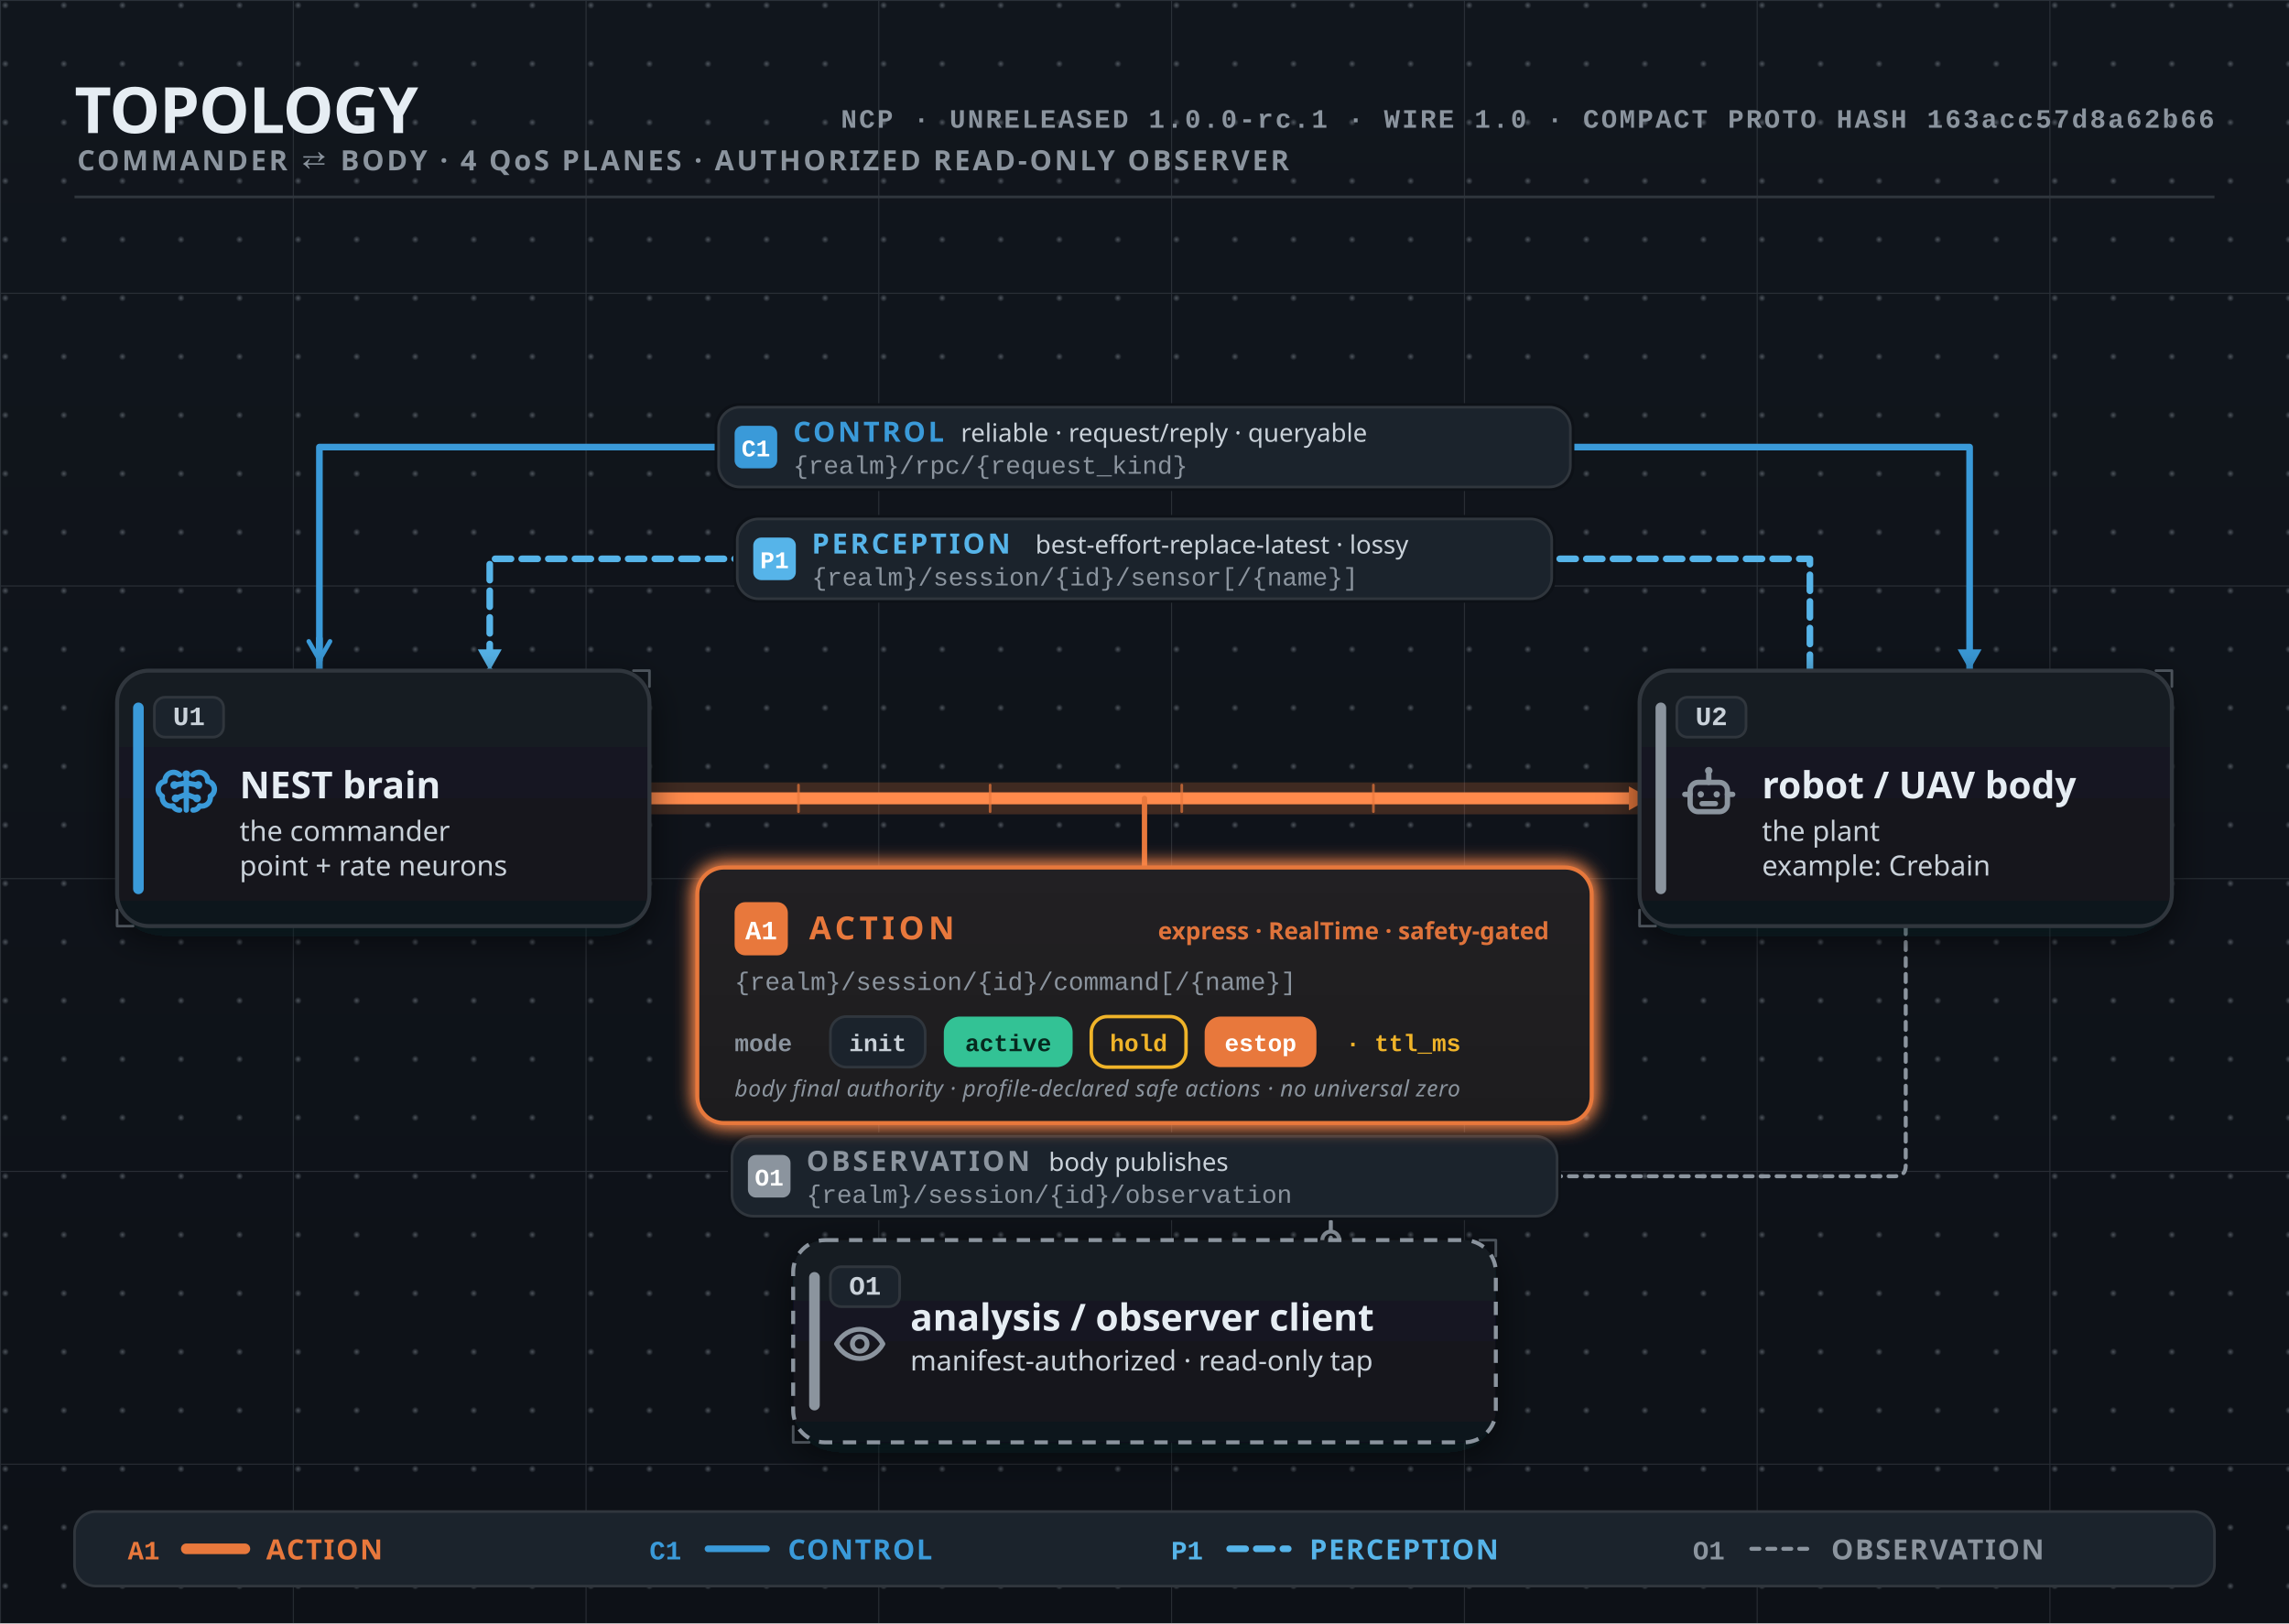
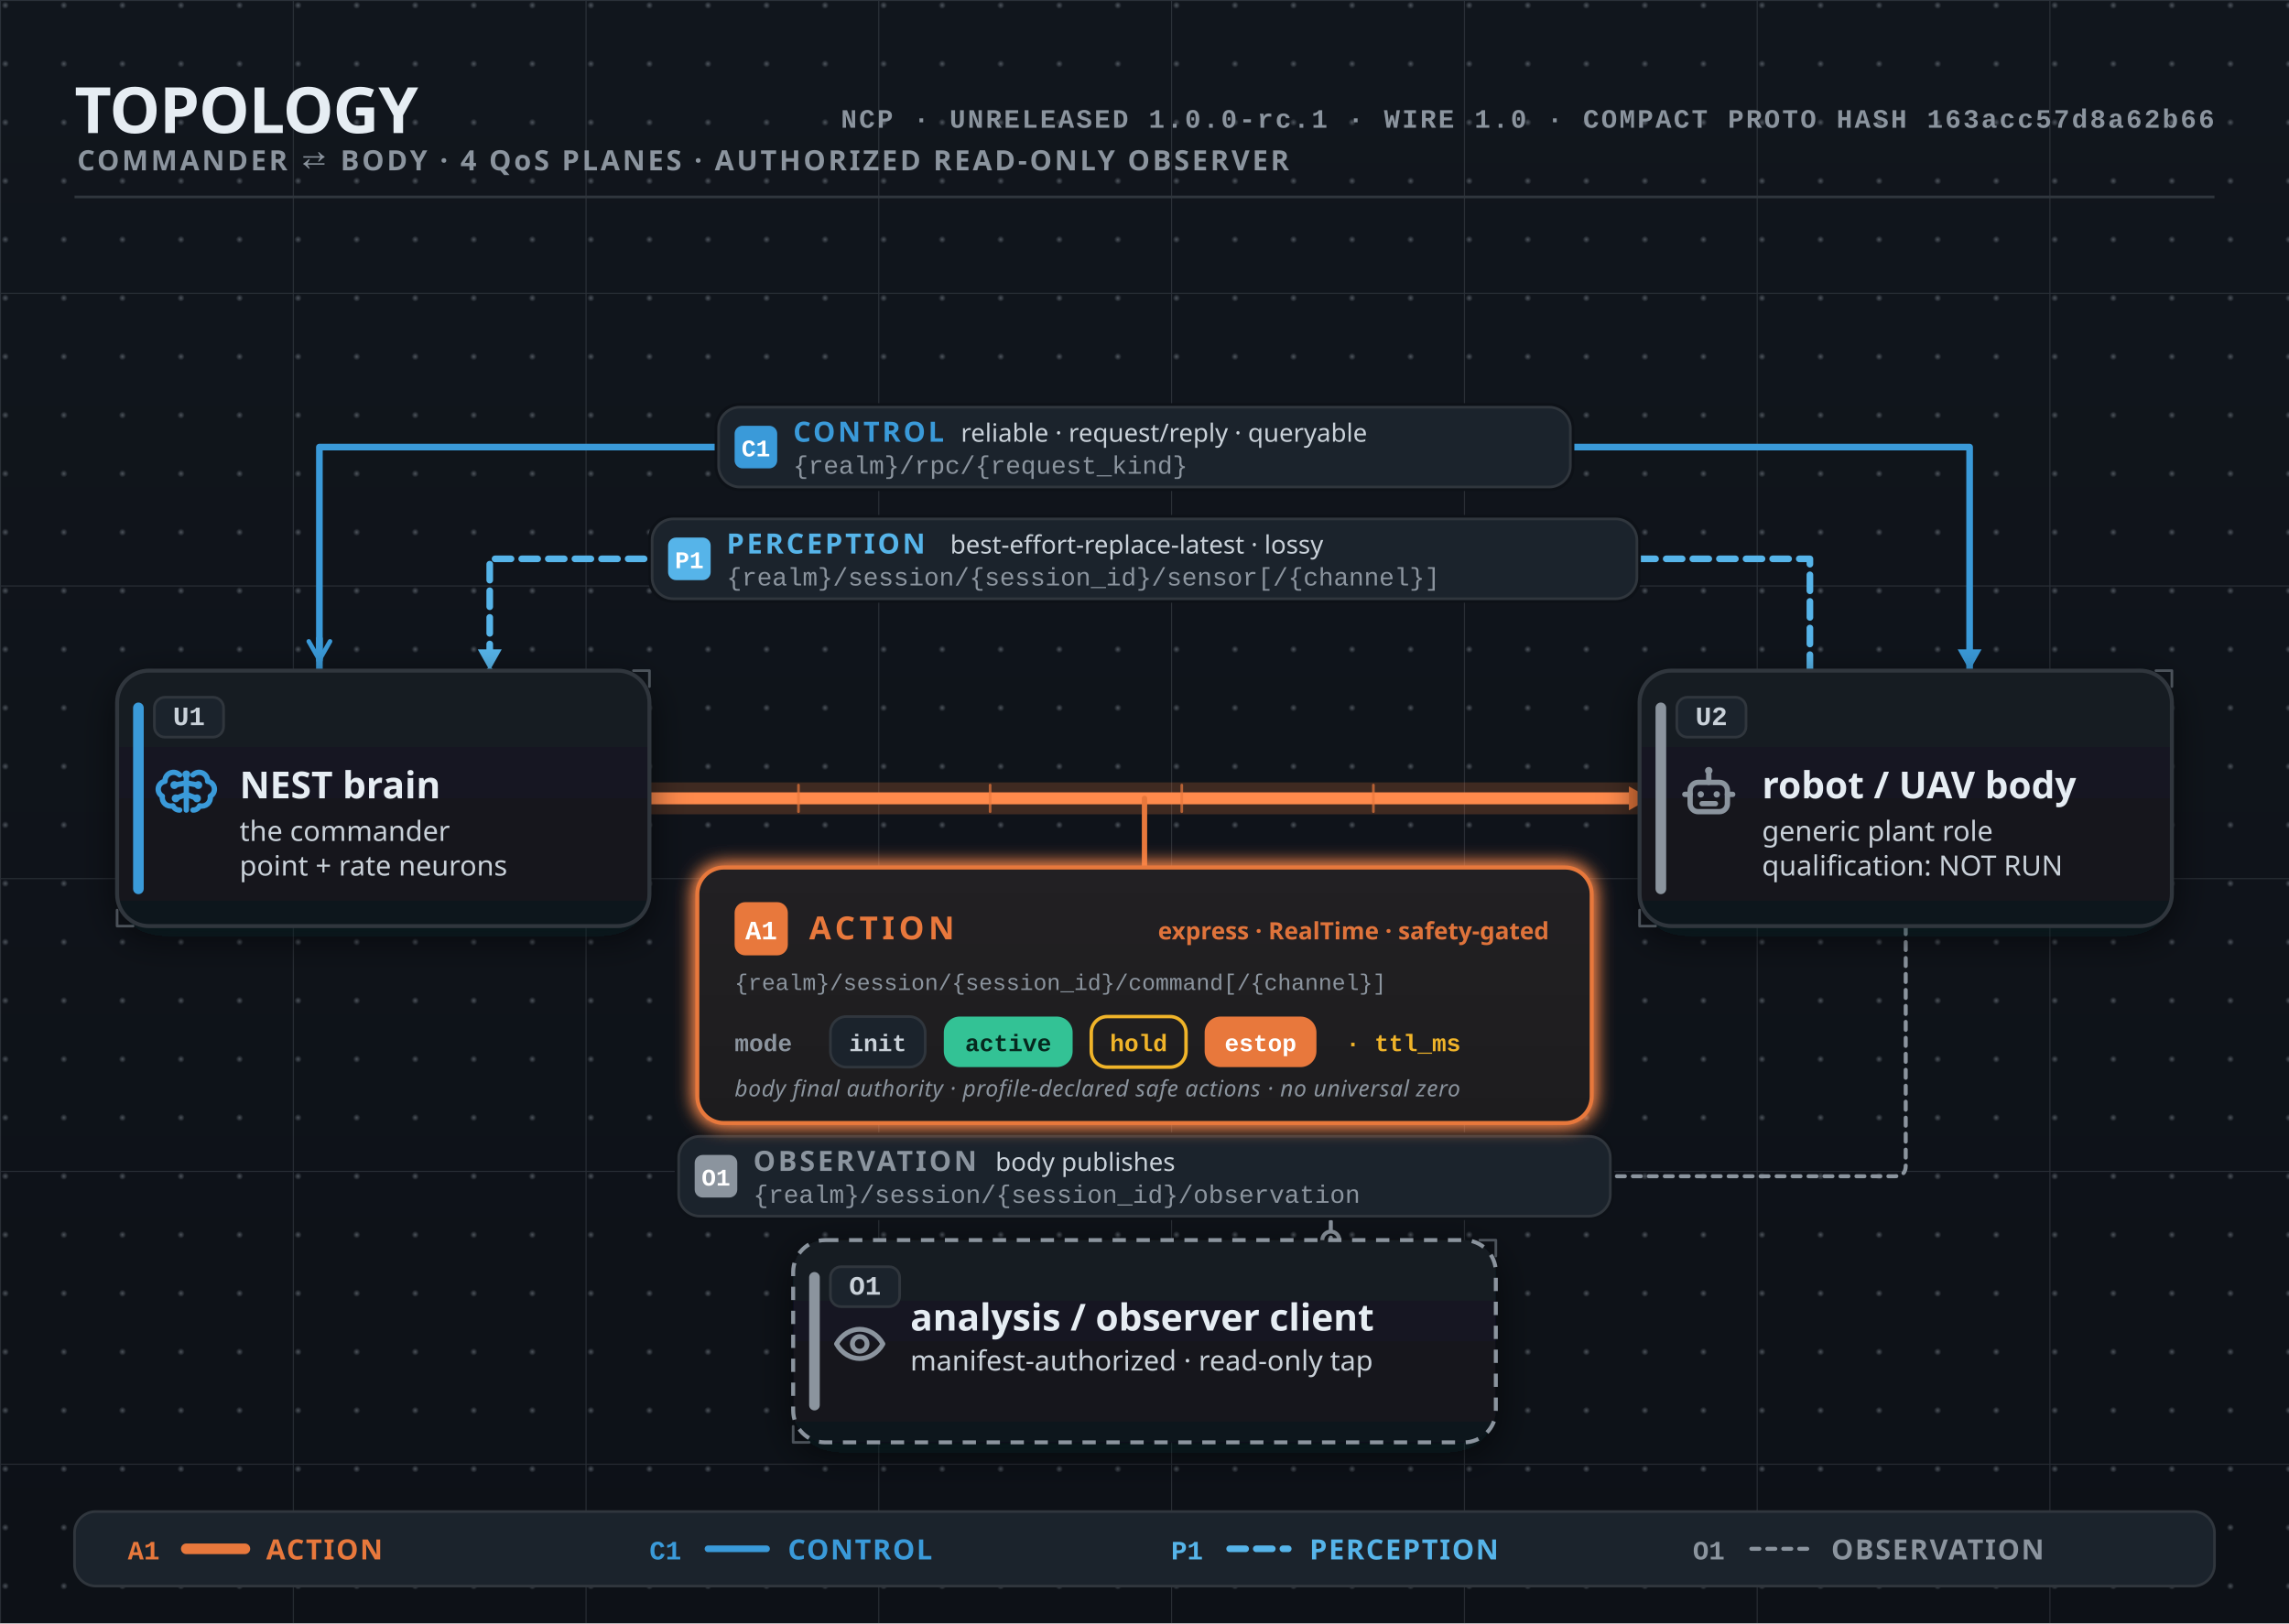
<svg xmlns="http://www.w3.org/2000/svg" width="860" height="610" viewBox="0 0 860 610" font-family="-apple-system, BlinkMacSystemFont, 'Segoe UI', 'Noto Sans', Helvetica, Arial, sans-serif" role="img" aria-labelledby="ncp-topology-title ncp-topology-desc">
  <defs>
    <linearGradient id="pageBg" x1="0" y1="0" x2="0" y2="1">
      <stop offset="0" stop-color="#11161d" />
      <stop offset="1" stop-color="#0d1117" />
    </linearGradient>
    <linearGradient id="surface" x1="0" y1="0" x2="0" y2="1">
      <stop offset="0" stop-color="#161b22" />
      <stop offset="1" stop-color="#11161d" />
    </linearGradient>
    <linearGradient id="busAction" x1="0" y1="0" x2="1" y2="0">
      <stop offset="0" stop-color="#e8783c" stop-opacity="0.85" />
      <stop offset="0.5" stop-color="#ff8a4c" stop-opacity="1" />
      <stop offset="1" stop-color="#e8783c" stop-opacity="0.85" />
    </linearGradient>
    <linearGradient id="contractHero" x1="0" y1="0" x2="1" y2="1">
      <stop offset="0" stop-color="#a78bfa" />
      <stop offset="1" stop-color="#7c3aed" />
    </linearGradient>
    <radialGradient id="gridDot" cx="0.5" cy="0.5" r="0.5">
      <stop offset="0" stop-color="#8b949e" stop-opacity="0.5" />
      <stop offset="1" stop-color="#8b949e" stop-opacity="0" />
    </radialGradient>
    <pattern id="grid" width="22" height="22" patternUnits="userSpaceOnUse">
      <circle cx="2" cy="2" r="1.4" fill="url(#gridDot)" />
    </pattern>
    <pattern id="gridMajor" width="110" height="110" patternUnits="userSpaceOnUse">
      <path d="M110 0H0V110" fill="none" stroke="#8b949e" stroke-width="0.75" stroke-opacity="0.22" />
    </pattern>
    <filter id="soft" x="-40%" y="-40%" width="180%" height="180%" color-interpolation-filters="sRGB">
      <feDropShadow dx="0" dy="4" stdDeviation="7" flood-color="#05070b" flood-opacity="0.6" />
    </filter>
    <filter id="halo" x="-60%" y="-60%" width="220%" height="220%" color-interpolation-filters="sRGB">
      <feGaussianBlur stdDeviation="3" />
    </filter>
    <filter id="glow" x="-90%" y="-90%" width="280%" height="280%" color-interpolation-filters="sRGB">
      <feGaussianBlur in="SourceGraphic" stdDeviation="3.4" result="b" />
      <feFlood flood-color="#ff8a4c" flood-opacity="0.9" />
      <feComposite in2="b" operator="in" result="g" />
      <feMerge>
        <feMergeNode in="g" />
        <feMergeNode in="g" />
        <feMergeNode in="SourceGraphic" />
      </feMerge>
    </filter>
    <marker id="arrowAction" markerUnits="userSpaceOnUse" markerWidth="12" markerHeight="12" refX="9" refY="5.5" orient="auto">
      <path d="M1,1 L9,5.5 L1,10 Z" fill="#e8783c" />
    </marker>
    <marker id="arrowControl" markerUnits="userSpaceOnUse" markerWidth="12" markerHeight="12" refX="9" refY="5.5" orient="auto">
      <path d="M1,1 L9,5.5 L1,10 Z" fill="#3a9ad9" />
    </marker>
    <marker id="replyControl" markerUnits="userSpaceOnUse" markerWidth="12" markerHeight="12" refX="9" refY="5.5" orient="auto">
      <path d="M2,1.5 L9,5.5 L2,9.5" fill="none" stroke="#3a9ad9" stroke-width="1.7" stroke-linecap="round" stroke-linejoin="round" />
    </marker>
    <marker id="arrowPercep" markerUnits="userSpaceOnUse" markerWidth="12" markerHeight="12" refX="9" refY="5.5" orient="auto">
      <path d="M1,1 L9,5.5 L1,10 Z" fill="#56b4e9" />
    </marker>
    <marker id="tapObserve" markerUnits="userSpaceOnUse" markerWidth="10" markerHeight="10" refX="5" refY="5" orient="auto">
      <circle cx="5" cy="5" r="3.2" fill="none" stroke="#8b949e" stroke-width="1.5" />
    </marker>
    <marker id="arrowContract" markerUnits="userSpaceOnUse" markerWidth="12" markerHeight="12" refX="9" refY="5.5" orient="auto">
      <path d="M1,1 L9,5.5 L1,10 Z" fill="#a78bfa" />
    </marker>
    <marker id="submoduleArrow" markerUnits="userSpaceOnUse" markerWidth="12" markerHeight="12" refX="9" refY="5.5" orient="auto">
      <path d="M2,1.5 L9,5.5 L2,9.5" fill="none" stroke="#8b949e" stroke-width="1.7" stroke-linecap="round" stroke-linejoin="round" />
    </marker>
    <marker id="arrowActive" markerUnits="userSpaceOnUse" markerWidth="12" markerHeight="12" refX="9" refY="5.5" orient="auto">
      <path d="M1,1 L9,5.5 L1,10 Z" fill="#33c295" />
    </marker>
    <marker id="arrowEstop" markerUnits="userSpaceOnUse" markerWidth="12" markerHeight="12" refX="9" refY="5.5" orient="auto">
      <path d="M1,1 L9,5.5 L1,10 Z" fill="#e8783c" stroke="#ffd9c2" stroke-width="0.6" />
    </marker>
    <marker id="arrowHold" markerUnits="userSpaceOnUse" markerWidth="12" markerHeight="12" refX="9" refY="5.5" orient="auto">
      <path d="M1,1 L9,5.5 L1,10 Z" fill="#f0b429" />
    </marker>
    <marker id="arrowMut" markerUnits="userSpaceOnUse" markerWidth="12" markerHeight="12" refX="9" refY="5.5" orient="auto">
      <path d="M1,1 L9,5.5 L1,10 Z" fill="#8b949e" />
    </marker>
    <marker id="arrowConfig" markerUnits="userSpaceOnUse" markerWidth="12" markerHeight="12" refX="9" refY="5.5" orient="auto">
      <path d="M1,1 L9,5.5 L1,10 Z" fill="#e08cbf" />
    </marker>
    <filter id="glowContract" x="-90%" y="-90%" width="280%" height="280%" color-interpolation-filters="sRGB">
      <feGaussianBlur in="SourceGraphic" stdDeviation="3.4" result="b" />
      <feFlood flood-color="#a78bfa" flood-opacity="0.9" />
      <feComposite in2="b" operator="in" result="g" />
      <feMerge>
        <feMergeNode in="g" />
        <feMergeNode in="g" />
        <feMergeNode in="SourceGraphic" />
      </feMerge>
    </filter>
    <filter id="glowActive" x="-90%" y="-90%" width="280%" height="280%" color-interpolation-filters="sRGB">
      <feGaussianBlur in="SourceGraphic" stdDeviation="3.4" result="b" />
      <feFlood flood-color="#33c295" flood-opacity="0.9" />
      <feComposite in2="b" operator="in" result="g" />
      <feMerge>
        <feMergeNode in="g" />
        <feMergeNode in="g" />
        <feMergeNode in="SourceGraphic" />
      </feMerge>
    </filter>
  </defs>
  <rect x="0" y="0" width="860" height="610" rx="0" fill="url(#pageBg)" />
  <rect x="0" y="0" width="860" height="610" rx="0" fill="url(#gridMajor)" />
  <rect x="0" y="0" width="860" height="610" rx="0" fill="url(#grid)" />
  <text x="28" y="50" font-family="-apple-system, BlinkMacSystemFont, 'Segoe UI', 'Noto Sans', Helvetica, Arial, sans-serif" font-size="24" font-weight="800" font-style="normal" fill="#e6edf3" text-anchor="start" letter-spacing="-0.3" text-rendering="geometricPrecision">TOPOLOGY</text>
  <text x="29" y="64" font-family="-apple-system, BlinkMacSystemFont, 'Segoe UI', 'Noto Sans', Helvetica, Arial, sans-serif" font-size="10.5" font-weight="600" font-style="normal" fill="#8b949e" text-anchor="start" letter-spacing="1.0" text-rendering="geometricPrecision">COMMANDER ⇄ BODY  ·  4 QoS PLANES  ·  AUTHORIZED READ-ONLY OBSERVER</text>
  <line x1="28" y1="74" x2="832" y2="74" stroke="#30363d" stroke-width="1" stroke-linecap="butt" />
  <text x="832" y="48" font-family="ui-monospace, SFMono-Regular, 'SF Mono', Menlo, Consolas, 'Liberation Mono', monospace" font-size="10" font-weight="600" font-style="normal" fill="#8b949e" text-anchor="end" letter-spacing="0.8" text-rendering="geometricPrecision">NCP · UNRELEASED 1.0.0-rc.1 · WIRE 1.0 · COMPACT PROTO HASH 163acc57d8a62b66</text>
  <path d="M716,348 L716,438 Q716,442 712,442 L504,442 Q500,442 500,446 L500,466" fill="none" stroke="#8b949e" stroke-width="1.5" stroke-linecap="round" stroke-linejoin="round" stroke-dasharray="3 3" marker-end="url(#tapObserve)" />
  <path d="M680,252 L680,210 L184,210 L184,252" fill="none" stroke="#56b4e9" stroke-width="2.5" stroke-linecap="round" stroke-linejoin="round" stroke-dasharray="6 4" marker-end="url(#arrowPercep)" />
  <path d="M120,252 L120,168 L740,168 L740,252" fill="none" stroke="#3a9ad9" stroke-width="2.5" stroke-linecap="round" stroke-linejoin="round" marker-end="url(#arrowControl)" />
  <path d="M120,240 L120,248" fill="none" stroke="#3a9ad9" stroke-width="2.5" stroke-linecap="round" stroke-linejoin="round" marker-end="url(#replyControl)" />
  <line x1="244" y1="300" x2="620" y2="300" stroke="#e8783c" stroke-width="12" stroke-linecap="round" stroke-opacity="0.22" />
  <line x1="244" y1="300" x2="620" y2="300" stroke="#ff8a4c" stroke-width="4.5" stroke-linecap="round" marker-end="url(#arrowAction)" />
  <line x1="300" y1="295" x2="300" y2="305" stroke="#e8783c" stroke-width="1" stroke-linecap="round" stroke-opacity="0.7" />
  <line x1="372" y1="295" x2="372" y2="305" stroke="#e8783c" stroke-width="1" stroke-linecap="round" stroke-opacity="0.7" />
  <line x1="444" y1="295" x2="444" y2="305" stroke="#e8783c" stroke-width="1" stroke-linecap="round" stroke-opacity="0.7" />
  <line x1="516" y1="295" x2="516" y2="305" stroke="#e8783c" stroke-width="1" stroke-linecap="round" stroke-opacity="0.7" />
  <rect x="44" y="252" width="200" height="96" rx="12" fill="url(#surface)" filter="url(#soft)" />
  <rect x="44" y="252" width="200" height="96" rx="12" fill="none" stroke="#30363d" stroke-width="1.5" />
  <rect x="50" y="264" width="4" height="72" rx="2" fill="#3a9ad9" />
  <path d="M238,252 L244,252 L244,258" fill="none" stroke="#8b949e" stroke-width="1" stroke-linecap="round" stroke-linejoin="round" stroke-opacity="0.5" />
  <path d="M44,342 L44,348 L50,348" fill="none" stroke="#8b949e" stroke-width="1" stroke-linecap="round" stroke-linejoin="round" stroke-opacity="0.5" />
  <rect x="58" y="262" width="26" height="15" rx="4" fill="#1b232c" stroke="#30363d" stroke-width="1" />
  <text x="71" y="272.5" font-family="ui-monospace, SFMono-Regular, 'SF Mono', Menlo, Consolas, 'Liberation Mono', monospace" font-size="10" font-weight="700" font-style="normal" fill="#c9d1d9" text-anchor="middle" text-rendering="geometricPrecision">U1</text>
  <g transform="translate(58,286) scale(1)" fill="none" stroke="#3a9ad9" stroke-width="2" stroke-linecap="round" stroke-linejoin="round">
    <path d="M9.5 5.2A3.2 3.2 0 0 0 4 7.6a3 3 0 0 0-1 5.6a3.2 3.2 0 0 0 4 3.6a2.6 2.6 0 0 0 2.5 1.6" />
    <path d="M14.5 5.2A3.2 3.2 0 0 1 20 7.6a3 3 0 0 1 1 5.6a3.2 3.2 0 0 1-4 3.6a2.6 2.6 0 0 1-2.5 1.6" />
    <path d="M12 5v13.4" />
    <circle cx="12" cy="5" r="0.5" fill="#3a9ad9" stroke="#3a9ad9" />
    <circle cx="7.5" cy="9" r="0.5" fill="#3a9ad9" stroke="#3a9ad9" />
    <circle cx="16.5" cy="9" r="0.5" fill="#3a9ad9" stroke="#3a9ad9" />
    <circle cx="8" cy="14" r="0.5" fill="#3a9ad9" stroke="#3a9ad9" />
    <circle cx="16" cy="14" r="0.5" fill="#3a9ad9" stroke="#3a9ad9" />
    <path d="M12 8.2 7.5 9M12 8.2 16.5 9M12 12.5 8 14M12 12.5 16 14" />
  </g>
  <text x="90" y="300" font-family="-apple-system, BlinkMacSystemFont, 'Segoe UI', 'Noto Sans', Helvetica, Arial, sans-serif" font-size="14" font-weight="700" font-style="normal" fill="#e6edf3" text-anchor="start" text-rendering="geometricPrecision">NEST brain</text>
  <text x="90" y="316" font-family="-apple-system, BlinkMacSystemFont, 'Segoe UI', 'Noto Sans', Helvetica, Arial, sans-serif" font-size="10.5" font-weight="500" font-style="normal" fill="#c9d1d9" text-anchor="start" text-rendering="geometricPrecision">the commander</text>
  <text x="90" y="329" font-family="-apple-system, BlinkMacSystemFont, 'Segoe UI', 'Noto Sans', Helvetica, Arial, sans-serif" font-size="10.5" font-weight="500" font-style="normal" fill="#c9d1d9" text-anchor="start" text-rendering="geometricPrecision">point + rate neurons</text>
  <rect x="616" y="252" width="200" height="96" rx="12" fill="url(#surface)" filter="url(#soft)" />
  <rect x="616" y="252" width="200" height="96" rx="12" fill="none" stroke="#30363d" stroke-width="1.5" />
  <rect x="622" y="264" width="4" height="72" rx="2" fill="#8b949e" />
  <path d="M810,252 L816,252 L816,258" fill="none" stroke="#8b949e" stroke-width="1" stroke-linecap="round" stroke-linejoin="round" stroke-opacity="0.5" />
  <path d="M616,342 L616,348 L622,348" fill="none" stroke="#8b949e" stroke-width="1" stroke-linecap="round" stroke-linejoin="round" stroke-opacity="0.5" />
  <rect x="630" y="262" width="26" height="15" rx="4" fill="#1b232c" stroke="#30363d" stroke-width="1" />
  <text x="643" y="272.5" font-family="ui-monospace, SFMono-Regular, 'SF Mono', Menlo, Consolas, 'Liberation Mono', monospace" font-size="10" font-weight="700" font-style="normal" fill="#c9d1d9" text-anchor="middle" text-rendering="geometricPrecision">U2</text>
  <g transform="translate(630,286) scale(1)" fill="none" stroke="#8b949e" stroke-width="2" stroke-linecap="round" stroke-linejoin="round">
    <rect x="5" y="8" width="14" height="11" rx="3" />
    <path d="M12 8V5" />
    <circle cx="12" cy="3.6" r="1.4" fill="#8b949e" stroke="none" />
    <circle cx="9" cy="12.5" r="1.2" fill="#8b949e" stroke="none" />
    <circle cx="15" cy="12.5" r="1.2" fill="#8b949e" stroke="none" />
    <path d="M9.5 16h5" />
    <path d="M5 12.5H3M19 12.5h2" />
  </g>
  <text x="662" y="300" font-family="-apple-system, BlinkMacSystemFont, 'Segoe UI', 'Noto Sans', Helvetica, Arial, sans-serif" font-size="14" font-weight="700" font-style="normal" fill="#e6edf3" text-anchor="start" text-rendering="geometricPrecision">robot / UAV body</text>
-   <text x="662" y="316" font-family="-apple-system, BlinkMacSystemFont, 'Segoe UI', 'Noto Sans', Helvetica, Arial, sans-serif" font-size="10.5" font-weight="500" font-style="normal" fill="#c9d1d9" text-anchor="start" text-rendering="geometricPrecision">the plant</text>
-   <text x="662" y="329" font-family="-apple-system, BlinkMacSystemFont, 'Segoe UI', 'Noto Sans', Helvetica, Arial, sans-serif" font-size="10.5" font-weight="500" font-style="normal" fill="#c9d1d9" text-anchor="start" text-rendering="geometricPrecision">example: Crebain</text>
+   <text x="662" y="316" font-family="-apple-system, BlinkMacSystemFont, 'Segoe UI', 'Noto Sans', Helvetica, Arial, sans-serif" font-size="10.5" font-weight="500" font-style="normal" fill="#c9d1d9" text-anchor="start" text-rendering="geometricPrecision">generic plant role</text>
+   <text x="662" y="329" font-family="-apple-system, BlinkMacSystemFont, 'Segoe UI', 'Noto Sans', Helvetica, Arial, sans-serif" font-size="10.5" font-weight="500" font-style="normal" fill="#c9d1d9" text-anchor="start" text-rendering="geometricPrecision">qualification: NOT RUN</text>
  <rect x="298" y="466" width="264" height="76" rx="12" fill="url(#surface)" filter="url(#soft)" />
  <rect x="298" y="466" width="264" height="76" rx="12" fill="none" stroke="#8b949e" stroke-width="1.5" stroke-dasharray="5 4" fill-opacity="0.7" />
  <rect x="304" y="478" width="4" height="52" rx="2" fill="#8b949e" />
  <path d="M556,466 L562,466 L562,472" fill="none" stroke="#8b949e" stroke-width="1" stroke-linecap="round" stroke-linejoin="round" stroke-opacity="0.5" />
  <path d="M298,536 L298,542 L304,542" fill="none" stroke="#8b949e" stroke-width="1" stroke-linecap="round" stroke-linejoin="round" stroke-opacity="0.5" />
  <rect x="312" y="476" width="26" height="15" rx="4" fill="#1b232c" stroke="#30363d" stroke-width="1" />
  <text x="325" y="486.5" font-family="ui-monospace, SFMono-Regular, 'SF Mono', Menlo, Consolas, 'Liberation Mono', monospace" font-size="10" font-weight="700" font-style="normal" fill="#c9d1d9" text-anchor="middle" text-rendering="geometricPrecision">O1</text>
  <g transform="translate(312,494) scale(0.9167)" fill="none" stroke="#8b949e" stroke-width="2" stroke-linecap="round" stroke-linejoin="round">
    <path d="M2.5 12c2.2-4 6-6 9.5-6s7.3 2 9.5 6c-2.2 4-6 6-9.5 6s-7.3-2-9.5-6Z" />
    <circle cx="12" cy="12" r="3" />
  </g>
  <text x="342" y="500" font-family="-apple-system, BlinkMacSystemFont, 'Segoe UI', 'Noto Sans', Helvetica, Arial, sans-serif" font-size="14" font-weight="700" font-style="normal" fill="#e6edf3" text-anchor="start" text-rendering="geometricPrecision">analysis / observer client</text>
  <text x="342" y="515" font-family="-apple-system, BlinkMacSystemFont, 'Segoe UI', 'Noto Sans', Helvetica, Arial, sans-serif" font-size="10.5" font-weight="500" font-style="normal" fill="#c9d1d9" text-anchor="start" text-rendering="geometricPrecision">manifest-authorized · read-only tap</text>
  <rect x="268.5" y="151.5" width="323" height="33" rx="9" fill="#0d1117" />
  <rect x="270.0" y="153.0" width="320" height="30" rx="8" fill="#1b232c" stroke="#30363d" stroke-width="1" />
  <rect x="276.0" y="160.0" width="16" height="16" rx="3" fill="#3a9ad9" />
  <text x="284.0" y="171.5" font-family="ui-monospace, SFMono-Regular, 'SF Mono', Menlo, Consolas, 'Liberation Mono', monospace" font-size="9" font-weight="700" font-style="normal" fill="#fff" text-anchor="middle" text-rendering="geometricPrecision">C1</text>
  <text x="298.0" y="166.0" font-family="-apple-system, BlinkMacSystemFont, 'Segoe UI', 'Noto Sans', Helvetica, Arial, sans-serif" font-size="10.5" font-weight="700" font-style="normal" fill="#3a9ad9" text-anchor="start" letter-spacing="1.0" text-rendering="geometricPrecision">CONTROL</text>
  <text x="298.0" y="178.0" font-family="ui-monospace, SFMono-Regular, 'SF Mono', Menlo, Consolas, 'Liberation Mono', monospace" font-size="9.5" font-weight="500" font-style="normal" fill="#8b949e" text-anchor="start" text-rendering="geometricPrecision">{realm}/rpc/{request_kind}</text>
  <text x="361.0" y="166.0" font-family="-apple-system, BlinkMacSystemFont, 'Segoe UI', 'Noto Sans', Helvetica, Arial, sans-serif" font-size="9.5" font-weight="500" font-style="normal" fill="#c9d1d9" text-anchor="start" text-rendering="geometricPrecision">reliable · request/reply · queryable</text>
-   <rect x="275.5" y="193.5" width="309" height="33" rx="9" fill="#0d1117" />
-   <rect x="277.0" y="195.0" width="306" height="30" rx="8" fill="#1b232c" stroke="#30363d" stroke-width="1" />
-   <rect x="283.0" y="202.0" width="16" height="16" rx="3" fill="#56b4e9" />
-   <text x="291.0" y="213.5" font-family="ui-monospace, SFMono-Regular, 'SF Mono', Menlo, Consolas, 'Liberation Mono', monospace" font-size="9" font-weight="700" font-style="normal" fill="#fff" text-anchor="middle" text-rendering="geometricPrecision">P1</text>
-   <text x="305.0" y="208.0" font-family="-apple-system, BlinkMacSystemFont, 'Segoe UI', 'Noto Sans', Helvetica, Arial, sans-serif" font-size="10.5" font-weight="700" font-style="normal" fill="#56b4e9" text-anchor="start" letter-spacing="1.0" text-rendering="geometricPrecision">PERCEPTION</text>
-   <text x="305.0" y="220.0" font-family="ui-monospace, SFMono-Regular, 'SF Mono', Menlo, Consolas, 'Liberation Mono', monospace" font-size="9.5" font-weight="500" font-style="normal" fill="#8b949e" text-anchor="start" text-rendering="geometricPrecision">{realm}/session/{id}/sensor[/{name}]</text>
-   <text x="389.0" y="208.0" font-family="-apple-system, BlinkMacSystemFont, 'Segoe UI', 'Noto Sans', Helvetica, Arial, sans-serif" font-size="9.5" font-weight="500" font-style="normal" fill="#c9d1d9" text-anchor="start" text-rendering="geometricPrecision">best-effort-replace-latest · lossy</text>
-   <rect x="273.5" y="425.5" width="313" height="33" rx="9" fill="#0d1117" />
-   <rect x="275.0" y="427.0" width="310" height="30" rx="8" fill="#1b232c" stroke="#30363d" stroke-width="1" />
-   <rect x="281.0" y="434.0" width="16" height="16" rx="3" fill="#8b949e" />
-   <text x="289.0" y="445.5" font-family="ui-monospace, SFMono-Regular, 'SF Mono', Menlo, Consolas, 'Liberation Mono', monospace" font-size="9" font-weight="700" font-style="normal" fill="#fff" text-anchor="middle" text-rendering="geometricPrecision">O1</text>
-   <text x="303.0" y="440.0" font-family="-apple-system, BlinkMacSystemFont, 'Segoe UI', 'Noto Sans', Helvetica, Arial, sans-serif" font-size="10.5" font-weight="700" font-style="normal" fill="#8b949e" text-anchor="start" letter-spacing="1.0" text-rendering="geometricPrecision">OBSERVATION</text>
-   <text x="303.0" y="452.0" font-family="ui-monospace, SFMono-Regular, 'SF Mono', Menlo, Consolas, 'Liberation Mono', monospace" font-size="9.5" font-weight="500" font-style="normal" fill="#8b949e" text-anchor="start" text-rendering="geometricPrecision">{realm}/session/{id}/observation</text>
-   <text x="394.0" y="440.0" font-family="-apple-system, BlinkMacSystemFont, 'Segoe UI', 'Noto Sans', Helvetica, Arial, sans-serif" font-size="9.5" font-weight="500" font-style="normal" fill="#c9d1d9" text-anchor="start" text-rendering="geometricPrecision">body publishes</text>
+   <rect x="243.5" y="193.5" width="373" height="33" rx="9" fill="#0d1117" />
+   <rect x="245.0" y="195.0" width="370" height="30" rx="8" fill="#1b232c" stroke="#30363d" stroke-width="1" />
+   <rect x="251.0" y="202.0" width="16" height="16" rx="3" fill="#56b4e9" />
+   <text x="259.0" y="213.5" font-family="ui-monospace, SFMono-Regular, 'SF Mono', Menlo, Consolas, 'Liberation Mono', monospace" font-size="9" font-weight="700" font-style="normal" fill="#fff" text-anchor="middle" text-rendering="geometricPrecision">P1</text>
+   <text x="273.0" y="208.0" font-family="-apple-system, BlinkMacSystemFont, 'Segoe UI', 'Noto Sans', Helvetica, Arial, sans-serif" font-size="10.5" font-weight="700" font-style="normal" fill="#56b4e9" text-anchor="start" letter-spacing="1.0" text-rendering="geometricPrecision">PERCEPTION</text>
+   <text x="273.0" y="220.0" font-family="ui-monospace, SFMono-Regular, 'SF Mono', Menlo, Consolas, 'Liberation Mono', monospace" font-size="9.5" font-weight="500" font-style="normal" fill="#8b949e" text-anchor="start" text-rendering="geometricPrecision">{realm}/session/{session_id}/sensor[/{channel}]</text>
+   <text x="357.0" y="208.0" font-family="-apple-system, BlinkMacSystemFont, 'Segoe UI', 'Noto Sans', Helvetica, Arial, sans-serif" font-size="9.5" font-weight="500" font-style="normal" fill="#c9d1d9" text-anchor="start" text-rendering="geometricPrecision">best-effort-replace-latest · lossy</text>
+   <rect x="253.5" y="425.5" width="353" height="33" rx="9" fill="#0d1117" />
+   <rect x="255.0" y="427.0" width="350" height="30" rx="8" fill="#1b232c" stroke="#30363d" stroke-width="1" />
+   <rect x="261.0" y="434.0" width="16" height="16" rx="3" fill="#8b949e" />
+   <text x="269.0" y="445.5" font-family="ui-monospace, SFMono-Regular, 'SF Mono', Menlo, Consolas, 'Liberation Mono', monospace" font-size="9" font-weight="700" font-style="normal" fill="#fff" text-anchor="middle" text-rendering="geometricPrecision">O1</text>
+   <text x="283.0" y="440.0" font-family="-apple-system, BlinkMacSystemFont, 'Segoe UI', 'Noto Sans', Helvetica, Arial, sans-serif" font-size="10.5" font-weight="700" font-style="normal" fill="#8b949e" text-anchor="start" letter-spacing="1.0" text-rendering="geometricPrecision">OBSERVATION</text>
+   <text x="283.0" y="452.0" font-family="ui-monospace, SFMono-Regular, 'SF Mono', Menlo, Consolas, 'Liberation Mono', monospace" font-size="9.5" font-weight="500" font-style="normal" fill="#8b949e" text-anchor="start" text-rendering="geometricPrecision">{realm}/session/{session_id}/observation</text>
+   <text x="374.0" y="440.0" font-family="-apple-system, BlinkMacSystemFont, 'Segoe UI', 'Noto Sans', Helvetica, Arial, sans-serif" font-size="9.5" font-weight="500" font-style="normal" fill="#c9d1d9" text-anchor="start" text-rendering="geometricPrecision">body publishes</text>
  <line x1="430" y1="300" x2="430" y2="326" stroke="#e8783c" stroke-width="2" stroke-linecap="round" />
  <rect x="262" y="326" width="336" height="96" rx="10" fill="url(#surface)" stroke="#e8783c" stroke-width="1.5" filter="url(#glow)" />
  <rect x="262" y="326" width="336" height="96" rx="10" fill="#e8783c" fill-opacity="0.06" />
  <rect x="276" y="339" width="20" height="20" rx="4" fill="#e8783c" />
  <text x="286" y="353" font-family="ui-monospace, SFMono-Regular, 'SF Mono', Menlo, Consolas, 'Liberation Mono', monospace" font-size="10" font-weight="700" font-style="normal" fill="#ffffff" text-anchor="middle" text-rendering="geometricPrecision">A1</text>
  <text x="304" y="353" font-family="-apple-system, BlinkMacSystemFont, 'Segoe UI', 'Noto Sans', Helvetica, Arial, sans-serif" font-size="12" font-weight="700" font-style="normal" fill="#e8783c" text-anchor="start" letter-spacing="1.6" text-rendering="geometricPrecision">ACTION</text>
  <text x="582" y="353" font-family="-apple-system, BlinkMacSystemFont, 'Segoe UI', 'Noto Sans', Helvetica, Arial, sans-serif" font-size="9" font-weight="600" font-style="normal" fill="#e8783c" fill-opacity="0.95" text-anchor="end" text-rendering="geometricPrecision">express · RealTime · safety-gated</text>
-   <text x="276" y="372" font-family="ui-monospace, SFMono-Regular, 'SF Mono', Menlo, Consolas, 'Liberation Mono', monospace" font-size="9.5" font-weight="500" font-style="normal" fill="#8b949e" text-anchor="start" text-rendering="geometricPrecision">{realm}/session/{id}/command[/{name}]</text>
+   <text x="276" y="372" font-family="ui-monospace, SFMono-Regular, 'SF Mono', Menlo, Consolas, 'Liberation Mono', monospace" font-size="8.5" font-weight="500" font-style="normal" fill="#8b949e" text-anchor="start" text-rendering="geometricPrecision">{realm}/session/{session_id}/command[/{channel}]</text>
  <text x="276" y="395" font-family="ui-monospace, SFMono-Regular, 'SF Mono', Menlo, Consolas, 'Liberation Mono', monospace" font-size="9" font-weight="600" font-style="normal" fill="#8b949e" text-anchor="start" text-rendering="geometricPrecision">mode</text>
  <rect x="312" y="382" width="35.6" height="19" rx="6" fill="#1b232c" stroke="#30363d" stroke-width="1" />
  <text x="329.8" y="395" font-family="ui-monospace, SFMono-Regular, 'SF Mono', Menlo, Consolas, 'Liberation Mono', monospace" font-size="9" font-weight="700" font-style="normal" fill="#c9d1d9" text-anchor="middle" text-rendering="geometricPrecision">init</text>
  <rect x="354.6" y="382" width="48.4" height="19" rx="6" fill="#33c295" />
  <text x="378.8" y="395" font-family="ui-monospace, SFMono-Regular, 'SF Mono', Menlo, Consolas, 'Liberation Mono', monospace" font-size="9" font-weight="700" font-style="normal" fill="#06281e" text-anchor="middle" text-rendering="geometricPrecision">active</text>
  <rect x="410.0" y="382" width="35.6" height="19" rx="6" fill="none" stroke="#f0b429" stroke-width="1.3" />
  <text x="427.8" y="395" font-family="ui-monospace, SFMono-Regular, 'SF Mono', Menlo, Consolas, 'Liberation Mono', monospace" font-size="9" font-weight="700" font-style="normal" fill="#f0b429" text-anchor="middle" text-rendering="geometricPrecision">hold</text>
  <rect x="452.6" y="382" width="42.0" height="19" rx="6" fill="#e8783c" />
  <text x="473.6" y="395" font-family="ui-monospace, SFMono-Regular, 'SF Mono', Menlo, Consolas, 'Liberation Mono', monospace" font-size="9" font-weight="700" font-style="normal" fill="#ffffff" text-anchor="middle" text-rendering="geometricPrecision">estop</text>
  <text x="505.6" y="395" font-family="ui-monospace, SFMono-Regular, 'SF Mono', Menlo, Consolas, 'Liberation Mono', monospace" font-size="9" font-weight="600" font-style="normal" fill="#f0b429" text-anchor="start" text-rendering="geometricPrecision">· ttl_ms</text>
  <text x="276" y="412" font-family="-apple-system, BlinkMacSystemFont, 'Segoe UI', 'Noto Sans', Helvetica, Arial, sans-serif" font-size="8.5" font-weight="500" font-style="italic" fill="#8b949e" text-anchor="start" letter-spacing="0.2" text-rendering="geometricPrecision">body final authority · profile-declared safe actions · no universal zero</text>
  <rect x="28" y="568" width="804" height="28" rx="8" fill="#1b232c" stroke="#30363d" stroke-width="1" />
  <text x="48" y="586" font-family="ui-monospace, SFMono-Regular, 'SF Mono', Menlo, Consolas, 'Liberation Mono', monospace" font-size="10" font-weight="700" font-style="normal" fill="#e8783c" text-anchor="start" text-rendering="geometricPrecision">A1</text>
  <line x1="70" y1="582" x2="92" y2="582" stroke="#e8783c" stroke-width="4" stroke-linecap="round" />
  <text x="100" y="586" font-family="-apple-system, BlinkMacSystemFont, 'Segoe UI', 'Noto Sans', Helvetica, Arial, sans-serif" font-size="10.5" font-weight="700" font-style="normal" fill="#e8783c" text-anchor="start" letter-spacing="0.6" text-rendering="geometricPrecision">ACTION</text>
  <text x="244" y="586" font-family="ui-monospace, SFMono-Regular, 'SF Mono', Menlo, Consolas, 'Liberation Mono', monospace" font-size="10" font-weight="700" font-style="normal" fill="#3a9ad9" text-anchor="start" text-rendering="geometricPrecision">C1</text>
  <line x1="266" y1="582" x2="288" y2="582" stroke="#3a9ad9" stroke-width="2.5" stroke-linecap="round" />
  <text x="296" y="586" font-family="-apple-system, BlinkMacSystemFont, 'Segoe UI', 'Noto Sans', Helvetica, Arial, sans-serif" font-size="10.5" font-weight="700" font-style="normal" fill="#3a9ad9" text-anchor="start" letter-spacing="0.6" text-rendering="geometricPrecision">CONTROL</text>
  <text x="440" y="586" font-family="ui-monospace, SFMono-Regular, 'SF Mono', Menlo, Consolas, 'Liberation Mono', monospace" font-size="10" font-weight="700" font-style="normal" fill="#56b4e9" text-anchor="start" text-rendering="geometricPrecision">P1</text>
  <line x1="462" y1="582" x2="484" y2="582" stroke="#56b4e9" stroke-width="2.5" stroke-linecap="round" stroke-dasharray="6 4" />
  <text x="492" y="586" font-family="-apple-system, BlinkMacSystemFont, 'Segoe UI', 'Noto Sans', Helvetica, Arial, sans-serif" font-size="10.5" font-weight="700" font-style="normal" fill="#56b4e9" text-anchor="start" letter-spacing="0.6" text-rendering="geometricPrecision">PERCEPTION</text>
  <text x="636" y="586" font-family="ui-monospace, SFMono-Regular, 'SF Mono', Menlo, Consolas, 'Liberation Mono', monospace" font-size="10" font-weight="700" font-style="normal" fill="#8b949e" text-anchor="start" text-rendering="geometricPrecision">O1</text>
  <line x1="658" y1="582" x2="680" y2="582" stroke="#8b949e" stroke-width="1.5" stroke-linecap="round" stroke-dasharray="3 3" />
  <text x="688" y="586" font-family="-apple-system, BlinkMacSystemFont, 'Segoe UI', 'Noto Sans', Helvetica, Arial, sans-serif" font-size="10.5" font-weight="700" font-style="normal" fill="#8b949e" text-anchor="start" letter-spacing="0.6" text-rendering="geometricPrecision">OBSERVATION</text>
</svg>
